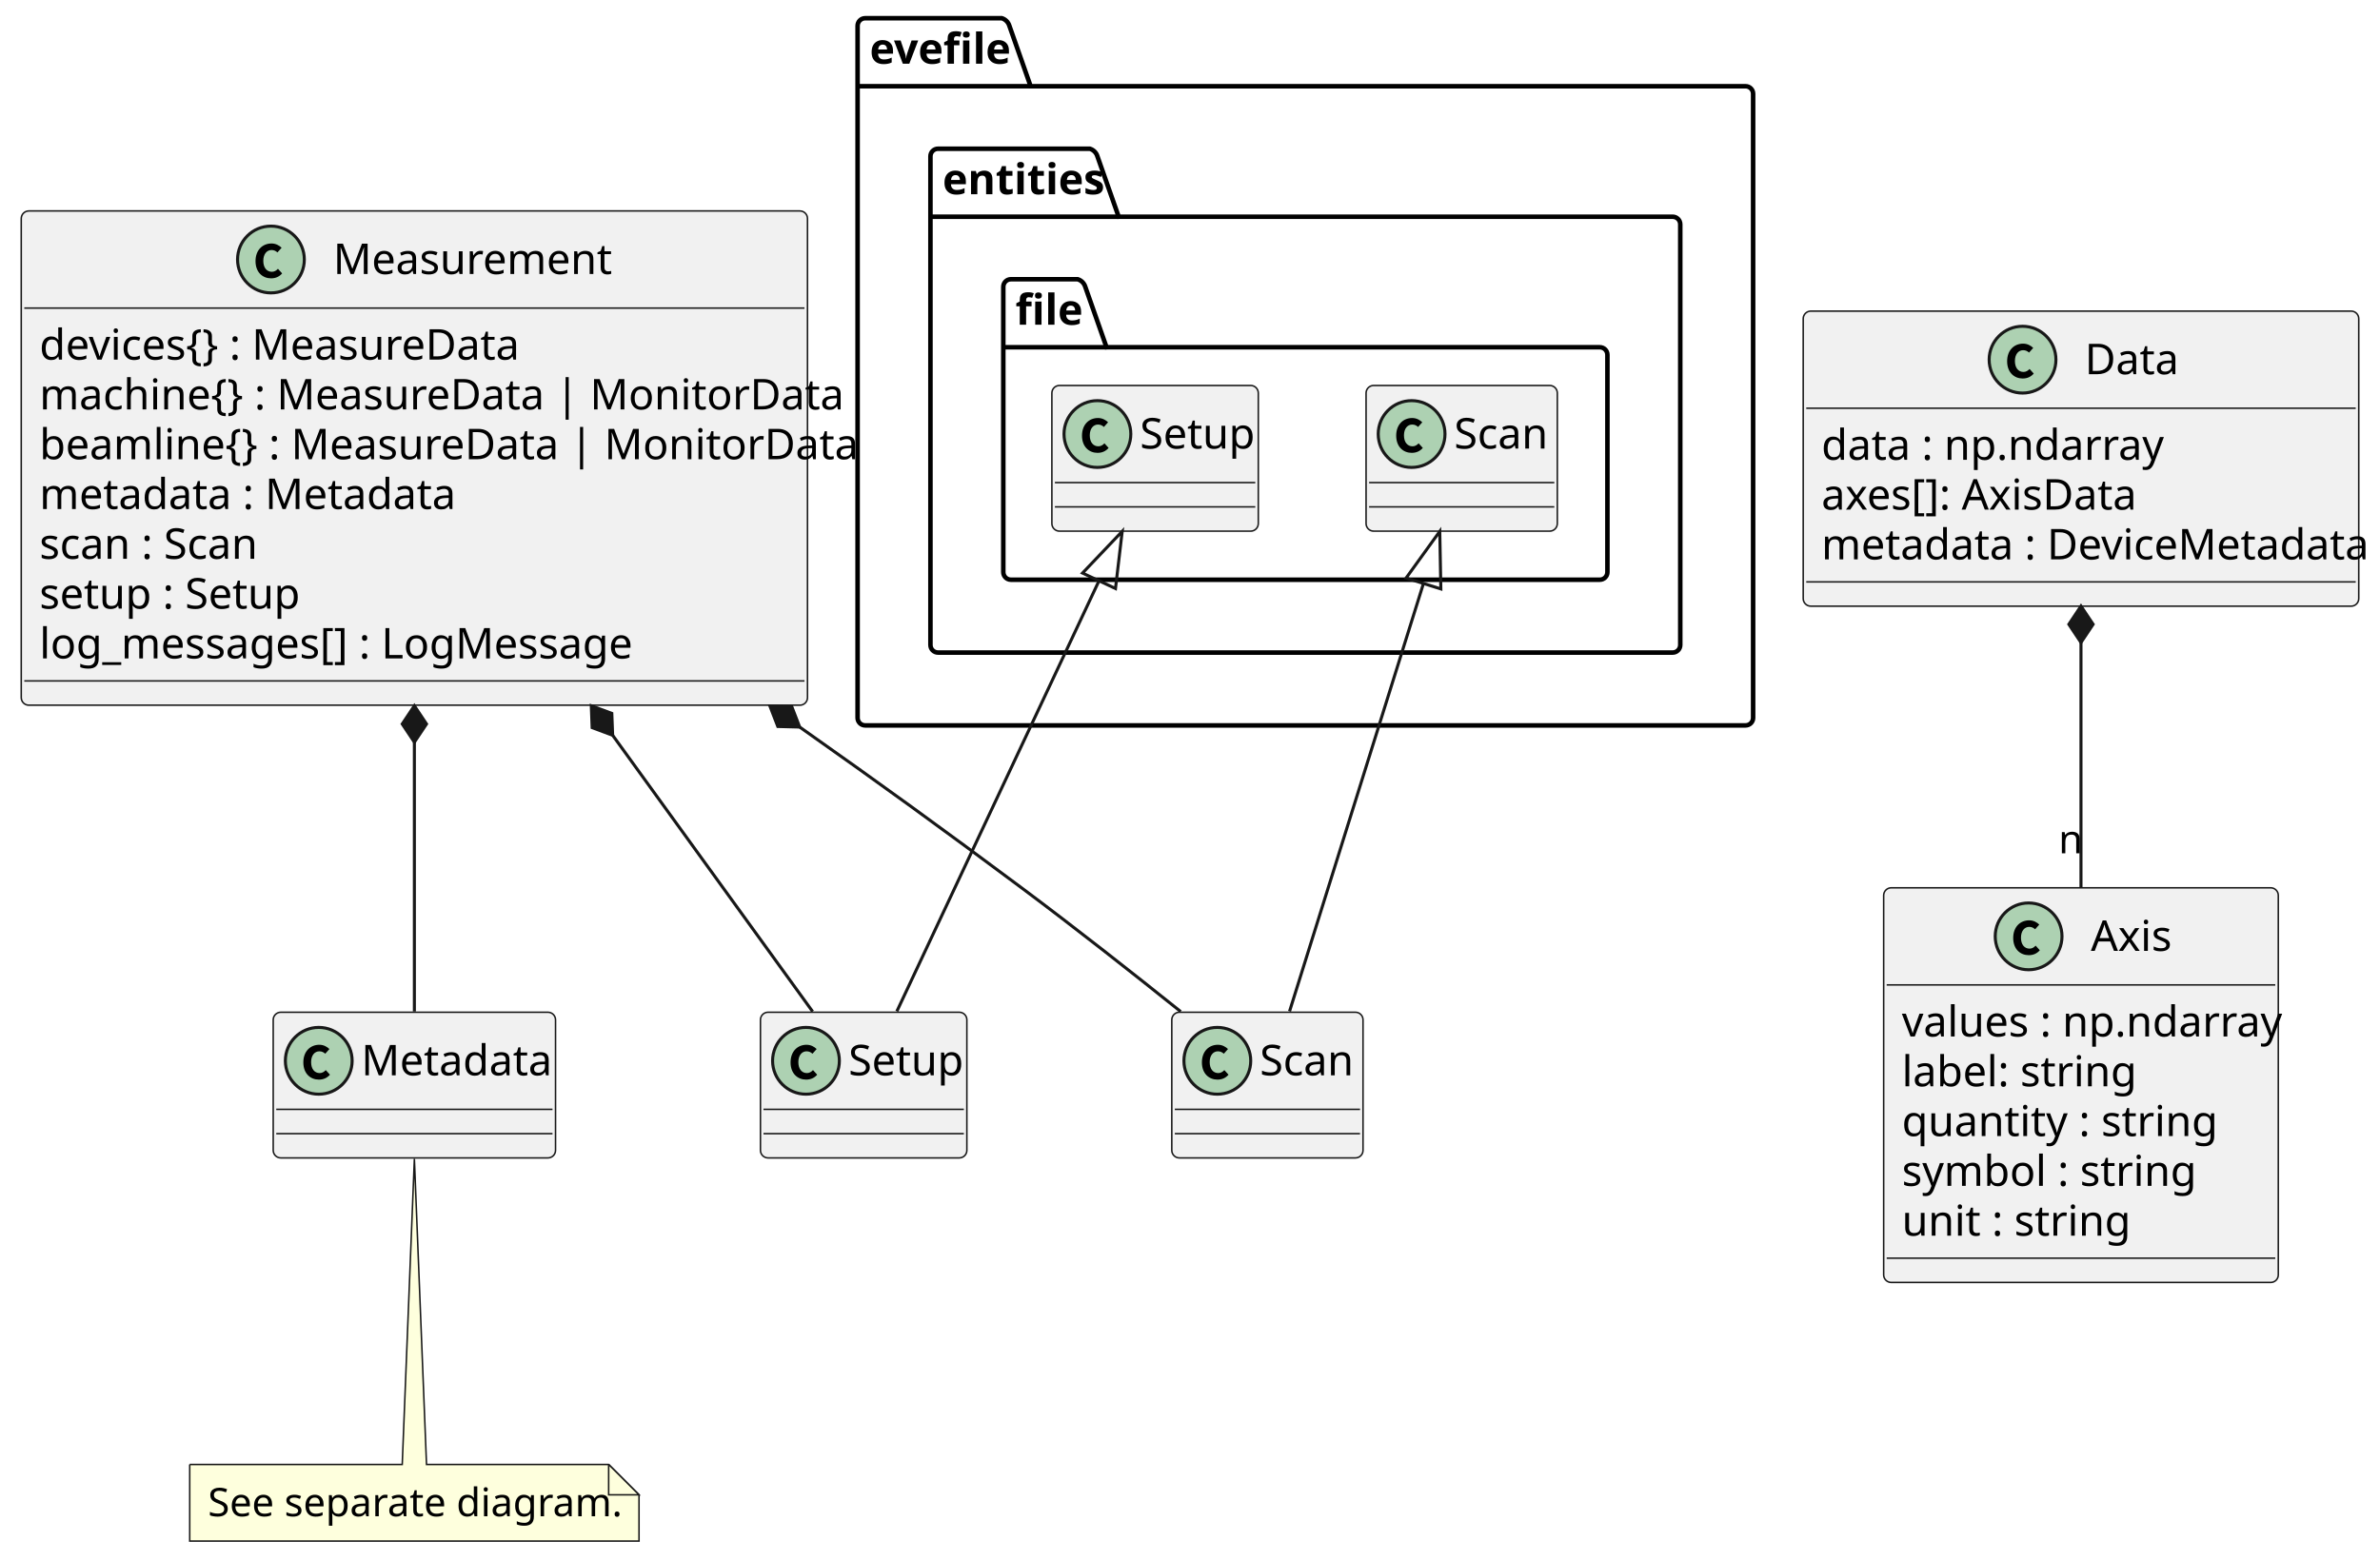
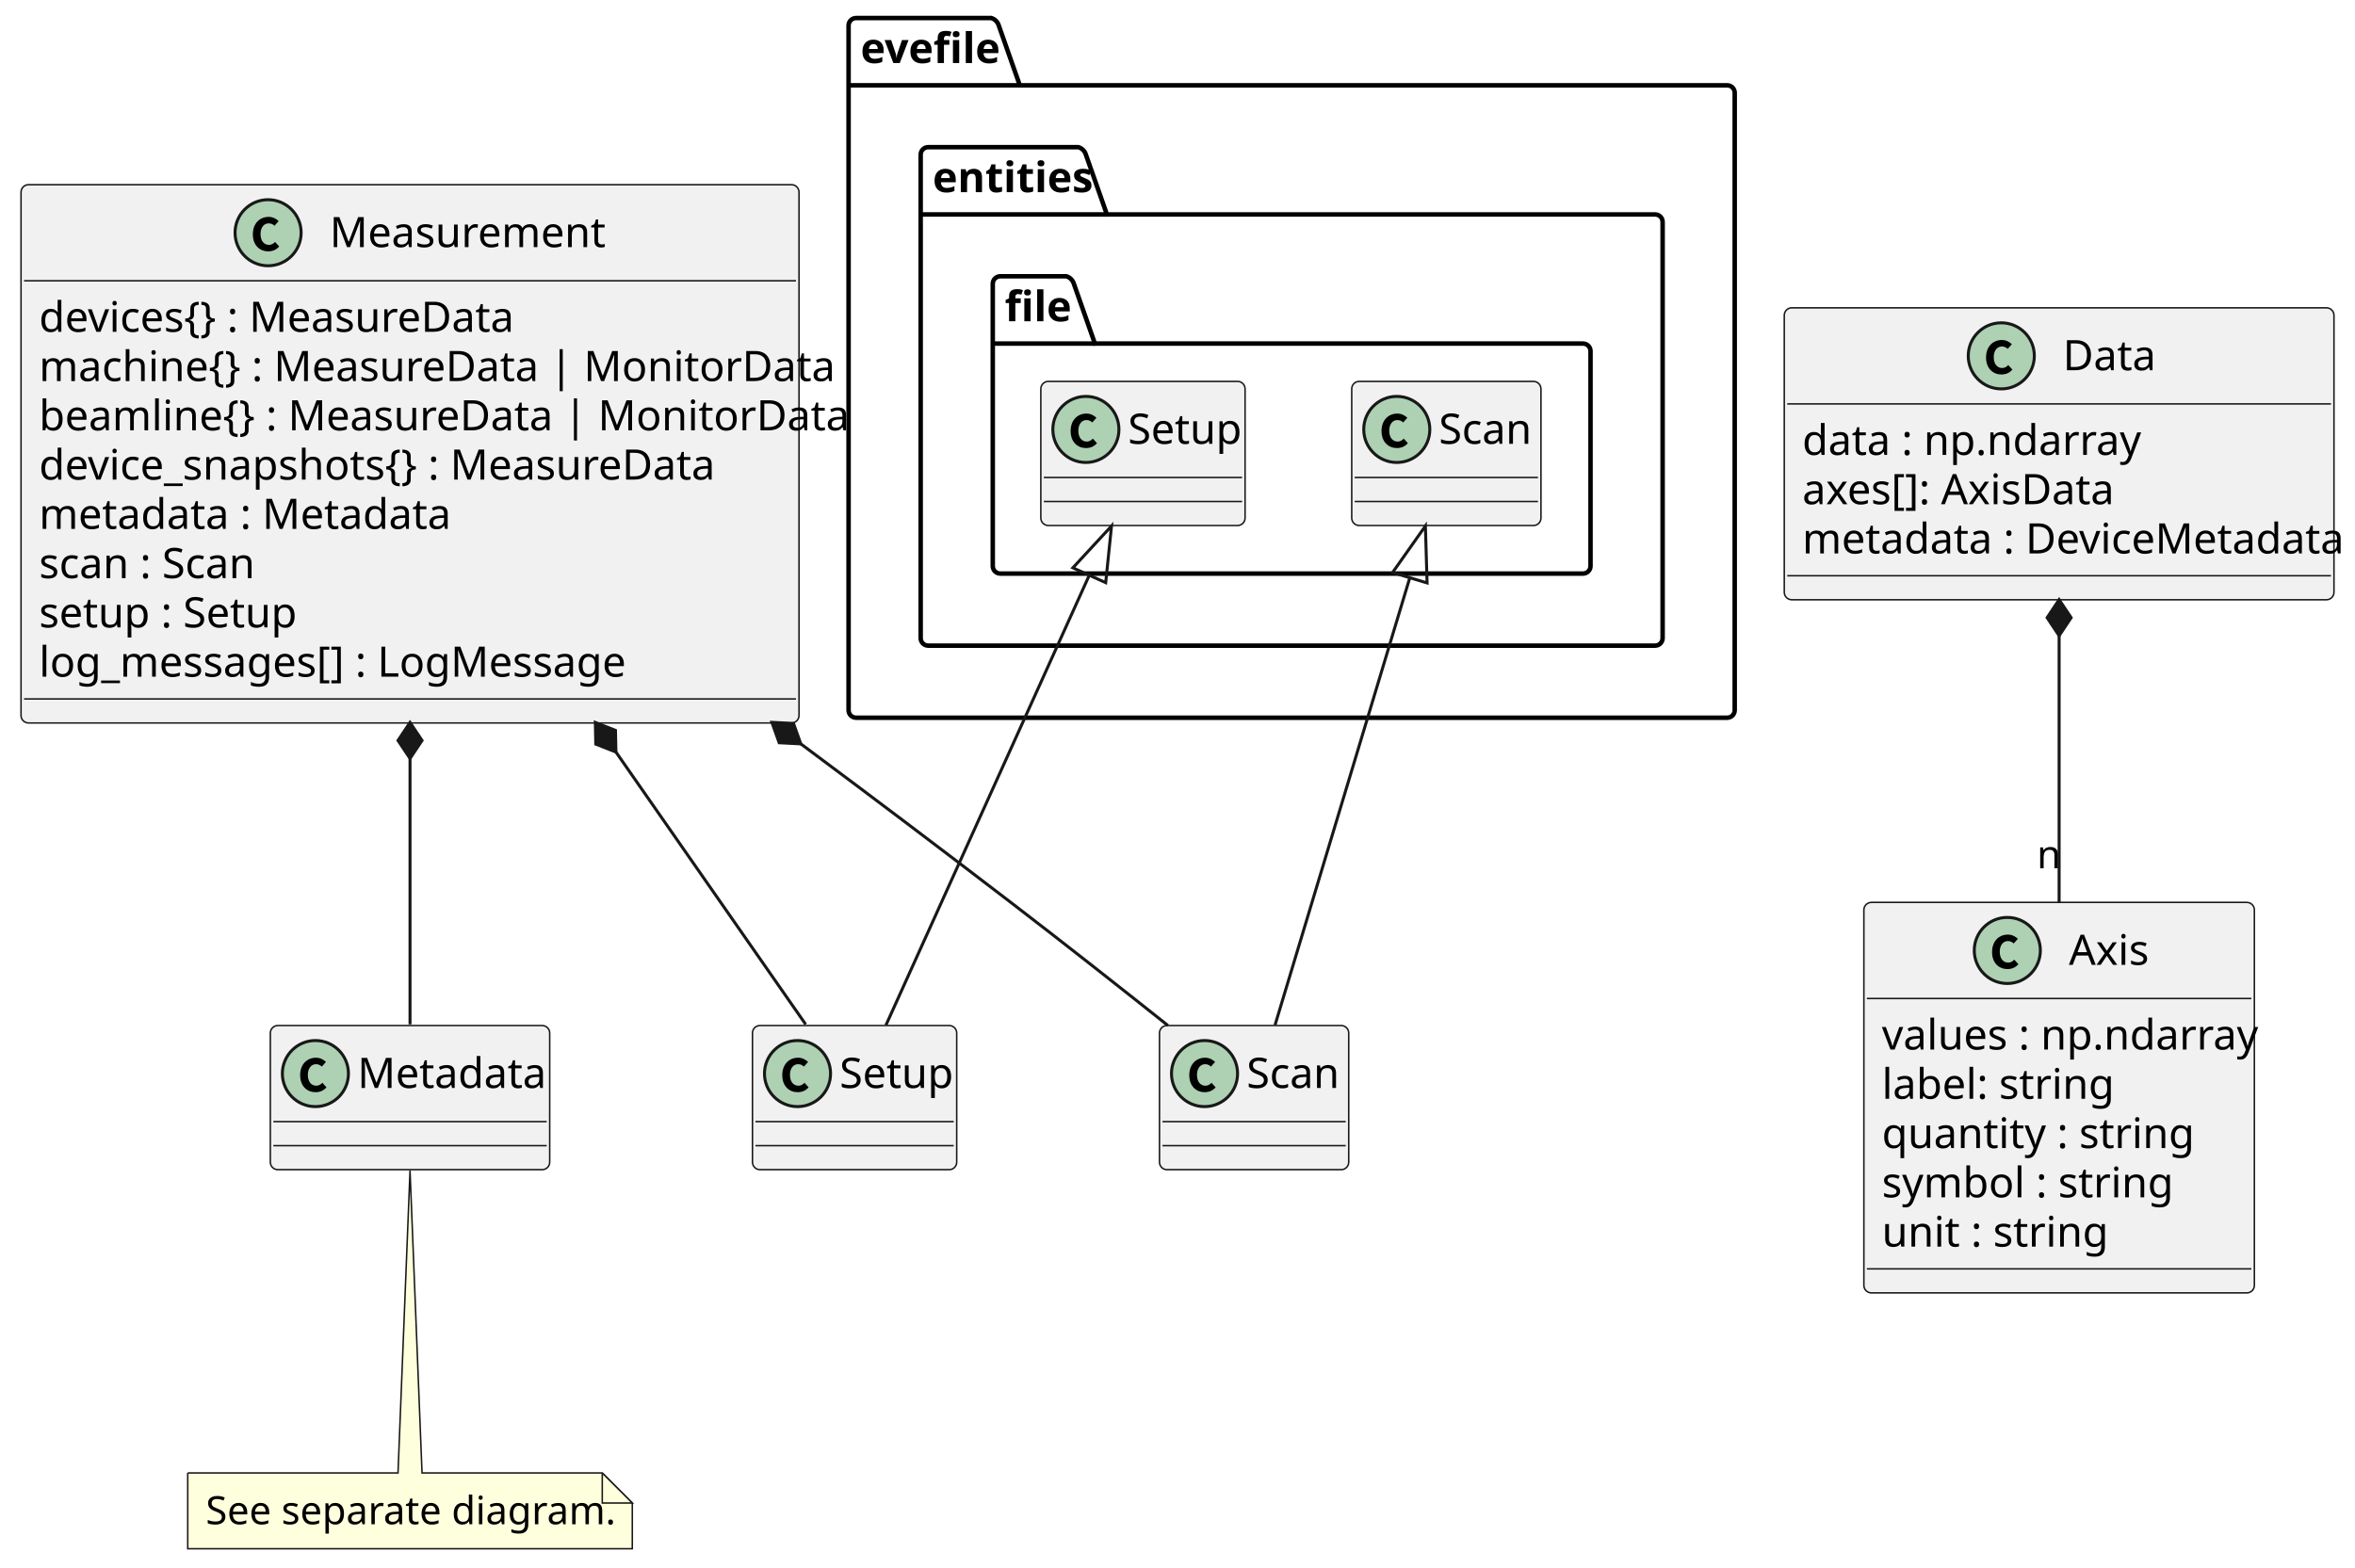
- <svg xmlns="http://www.w3.org/2000/svg" contentStyleType="text/css" height="514px" preserveAspectRatio="none" style="width:784px;height:514px;background:#FFFFFF;" version="1.1" viewBox="0 0 784 514" width="784px" zoomAndPan="magnify">
+ <svg xmlns="http://www.w3.org/2000/svg" contentStyleType="text/css" height="522px" preserveAspectRatio="none" style="width:784px;height:522px;background:#FFFFFF;" version="1.1" viewBox="0 0 784 522" width="784px" zoomAndPan="magnify">
  <defs />
  <g>
    <g id="cluster_evefile">
      <path d="M285,6 L330,6 A3.75,3.75 0 0 1 332.5,8.5 L339.5,28.406 L575,28.406 A2.5,2.5 0 0 1 577.5,30.906 L577.5,236.5 A2.5,2.5 0 0 1 575,239 L285,239 A2.5,2.5 0 0 1 282.5,236.5 L282.5,8.5 A2.5,2.5 0 0 1 285,6 " fill="none" style="stroke:#000000;stroke-width:1.5;" />
      <line style="stroke:#000000;stroke-width:1.5;" x1="282.5" x2="339.5" y1="28.406" y2="28.406" />
      <text fill="#000000" font-family="sans-serif" font-size="14" font-weight="bold" lengthAdjust="spacing" textLength="44" x="286.5" y="20.988">evefile</text>
    </g>
    <g id="cluster_entities">
      <path d="M309,49 L359,49 A3.75,3.75 0 0 1 361.5,51.5 L368.5,71.406 L551,71.406 A2.5,2.5 0 0 1 553.5,73.906 L553.5,212.5 A2.5,2.5 0 0 1 551,215 L309,215 A2.5,2.5 0 0 1 306.5,212.5 L306.5,51.5 A2.5,2.5 0 0 1 309,49 " fill="none" style="stroke:#000000;stroke-width:1.5;" />
      <line style="stroke:#000000;stroke-width:1.5;" x1="306.5" x2="368.5" y1="71.406" y2="71.406" />
      <text fill="#000000" font-family="sans-serif" font-size="14" font-weight="bold" lengthAdjust="spacing" textLength="49" x="310.5" y="63.988">entities</text>
    </g>
    <g id="cluster_file">
      <path d="M333,92 L355,92 A3.75,3.75 0 0 1 357.5,94.5 L364.5,114.406 L527,114.406 A2.5,2.5 0 0 1 529.5,116.906 L529.5,188.5 A2.5,2.5 0 0 1 527,191 L333,191 A2.5,2.5 0 0 1 330.5,188.5 L330.5,94.5 A2.5,2.5 0 0 1 333,92 " fill="none" style="stroke:#000000;stroke-width:1.5;" />
      <line style="stroke:#000000;stroke-width:1.5;" x1="330.5" x2="364.5" y1="114.406" y2="114.406" />
      <text fill="#000000" font-family="sans-serif" font-size="14" font-weight="bold" lengthAdjust="spacing" textLength="21" x="334.5" y="106.988">file</text>
    </g>
    <g id="elem_Scan">
-       <rect codeLine="25" fill="#F1F1F1" height="48" id="Scan" rx="2.5" ry="2.5" style="stroke:#181818;stroke-width:0.5;" width="63" x="450" y="127" />
+       <rect codeLine="26" fill="#F1F1F1" height="48" id="Scan" rx="2.5" ry="2.5" style="stroke:#181818;stroke-width:0.5;" width="63" x="450" y="127" />
      <ellipse cx="465" cy="143" fill="#ADD1B2" rx="11" ry="11" style="stroke:#181818;stroke-width:1.0;" />
      <path d="M465.047,149.203 C466.547,149.203 467.781,148.641 468.688,147.578 L467.312,146.062 C466.766,146.656 466.109,147.047 465.312,147.047 C463.641,147.047 462.484,145.719 462.484,143.438 C462.484,141.219 463.641,139.875 465.203,139.875 C466.016,139.875 466.609,140.188 467.141,140.672 L468.516,139.125 C467.766,138.391 466.609,137.719 465.203,137.719 C462.25,137.719 459.922,139.859 459.922,143.531 C459.922,147.25 462.297,149.203 465.047,149.203 Z " fill="#000000" />
      <text fill="#000000" font-family="sans-serif" font-size="14" lengthAdjust="spacing" textLength="31" x="479" y="147.785">Scan</text>
      <line style="stroke:#181818;stroke-width:0.5;" x1="451" x2="512" y1="159" y2="159" />
      <line style="stroke:#181818;stroke-width:0.5;" x1="451" x2="512" y1="167" y2="167" />
    </g>
    <g id="elem_Setup">
-       <rect codeLine="28" fill="#F1F1F1" height="48" id="Setup" rx="2.5" ry="2.5" style="stroke:#181818;stroke-width:0.5;" width="68" x="346.5" y="127" />
+       <rect codeLine="29" fill="#F1F1F1" height="48" id="Setup" rx="2.5" ry="2.5" style="stroke:#181818;stroke-width:0.5;" width="68" x="346.5" y="127" />
      <ellipse cx="361.5" cy="143" fill="#ADD1B2" rx="11" ry="11" style="stroke:#181818;stroke-width:1.0;" />
      <path d="M361.547,149.203 C363.047,149.203 364.281,148.641 365.188,147.578 L363.812,146.062 C363.266,146.656 362.609,147.047 361.812,147.047 C360.141,147.047 358.984,145.719 358.984,143.438 C358.984,141.219 360.141,139.875 361.703,139.875 C362.516,139.875 363.109,140.188 363.641,140.672 L365.016,139.125 C364.266,138.391 363.109,137.719 361.703,137.719 C358.75,137.719 356.422,139.859 356.422,143.531 C356.422,147.25 358.797,149.203 361.547,149.203 Z " fill="#000000" />
      <text fill="#000000" font-family="sans-serif" font-size="14" lengthAdjust="spacing" textLength="36" x="375.5" y="147.785">Setup</text>
      <line style="stroke:#181818;stroke-width:0.5;" x1="347.5" x2="413.5" y1="159" y2="159" />
      <line style="stroke:#181818;stroke-width:0.5;" x1="347.5" x2="413.5" y1="167" y2="167" />
    </g>
    <g id="elem_Measurement">
-       <rect codeLine="3" fill="#F1F1F1" height="162.844" id="Measurement" rx="2.5" ry="2.5" style="stroke:#181818;stroke-width:0.5;" width="259" x="7" y="69.5" />
-       <ellipse cx="89.25" cy="85.5" fill="#ADD1B2" rx="11" ry="11" style="stroke:#181818;stroke-width:1.0;" />
-       <path d="M89.297,91.703 C90.797,91.703 92.031,91.141 92.938,90.078 L91.562,88.562 C91.016,89.156 90.359,89.547 89.562,89.547 C87.891,89.547 86.734,88.219 86.734,85.938 C86.734,83.719 87.891,82.375 89.453,82.375 C90.266,82.375 90.859,82.688 91.391,83.172 L92.766,81.625 C92.016,80.891 90.859,80.219 89.453,80.219 C86.5,80.219 84.172,82.359 84.172,86.031 C84.172,89.75 86.547,91.703 89.297,91.703 Z " fill="#000000" />
-       <text fill="#000000" font-family="sans-serif" font-size="14" lengthAdjust="spacing" textLength="86" x="109.75" y="90.285">Measurement</text>
-       <line style="stroke:#181818;stroke-width:0.5;" x1="8" x2="265" y1="101.5" y2="101.5" />
-       <text fill="#000000" font-family="sans-serif" font-size="14" lengthAdjust="spacing" textLength="149" x="13" y="118.488">devices{} : MeasureData</text>
-       <text fill="#000000" font-family="sans-serif" font-size="14" lengthAdjust="spacing" textLength="244" x="13" y="134.894">machine{} : MeasureData | MonitorData</text>
-       <text fill="#000000" font-family="sans-serif" font-size="14" lengthAdjust="spacing" textLength="247" x="13" y="151.301">beamline{} : MeasureData | MonitorData</text>
-       <text fill="#000000" font-family="sans-serif" font-size="14" lengthAdjust="spacing" textLength="131" x="13" y="167.707">metadata : Metadata</text>
-       <text fill="#000000" font-family="sans-serif" font-size="14" lengthAdjust="spacing" textLength="70" x="13" y="184.113">scan : Scan</text>
-       <text fill="#000000" font-family="sans-serif" font-size="14" lengthAdjust="spacing" textLength="80" x="13" y="200.519">setup : Setup</text>
-       <text fill="#000000" font-family="sans-serif" font-size="14" lengthAdjust="spacing" textLength="185" x="13" y="216.926">log_messages[] : LogMessage</text>
-       <line style="stroke:#181818;stroke-width:0.5;" x1="8" x2="265" y1="224.344" y2="224.344" />
+       <rect codeLine="3" fill="#F1F1F1" height="179.25" id="Measurement" rx="2.5" ry="2.5" style="stroke:#181818;stroke-width:0.5;" width="259" x="7" y="61.5" />
+       <ellipse cx="89.25" cy="77.5" fill="#ADD1B2" rx="11" ry="11" style="stroke:#181818;stroke-width:1.0;" />
+       <path d="M89.297,83.703 C90.797,83.703 92.031,83.141 92.938,82.078 L91.562,80.562 C91.016,81.156 90.359,81.547 89.562,81.547 C87.891,81.547 86.734,80.219 86.734,77.938 C86.734,75.719 87.891,74.375 89.453,74.375 C90.266,74.375 90.859,74.688 91.391,75.172 L92.766,73.625 C92.016,72.891 90.859,72.219 89.453,72.219 C86.5,72.219 84.172,74.359 84.172,78.031 C84.172,81.75 86.547,83.703 89.297,83.703 Z " fill="#000000" />
+       <text fill="#000000" font-family="sans-serif" font-size="14" lengthAdjust="spacing" textLength="86" x="109.75" y="82.285">Measurement</text>
+       <line style="stroke:#181818;stroke-width:0.5;" x1="8" x2="265" y1="93.5" y2="93.5" />
+       <text fill="#000000" font-family="sans-serif" font-size="14" lengthAdjust="spacing" textLength="149" x="13" y="110.488">devices{} : MeasureData</text>
+       <text fill="#000000" font-family="sans-serif" font-size="14" lengthAdjust="spacing" textLength="244" x="13" y="126.894">machine{} : MeasureData | MonitorData</text>
+       <text fill="#000000" font-family="sans-serif" font-size="14" lengthAdjust="spacing" textLength="247" x="13" y="143.301">beamline{} : MeasureData | MonitorData</text>
+       <text fill="#000000" font-family="sans-serif" font-size="14" lengthAdjust="spacing" textLength="214" x="13" y="159.707">device_snapshots{} : MeasureData</text>
+       <text fill="#000000" font-family="sans-serif" font-size="14" lengthAdjust="spacing" textLength="131" x="13" y="176.113">metadata : Metadata</text>
+       <text fill="#000000" font-family="sans-serif" font-size="14" lengthAdjust="spacing" textLength="70" x="13" y="192.519">scan : Scan</text>
+       <text fill="#000000" font-family="sans-serif" font-size="14" lengthAdjust="spacing" textLength="80" x="13" y="208.926">setup : Setup</text>
+       <text fill="#000000" font-family="sans-serif" font-size="14" lengthAdjust="spacing" textLength="185" x="13" y="225.332">log_messages[] : LogMessage</text>
+       <line style="stroke:#181818;stroke-width:0.5;" x1="8" x2="265" y1="232.75" y2="232.75" />
    </g>
    <g id="elem_Metadata">
-       <rect codeLine="17" fill="#F1F1F1" height="48" id="Metadata" rx="2.5" ry="2.5" style="stroke:#181818;stroke-width:0.5;" width="93" x="90" y="333.5" />
-       <ellipse cx="105" cy="349.5" fill="#ADD1B2" rx="11" ry="11" style="stroke:#181818;stroke-width:1.0;" />
-       <path d="M105.047,355.703 C106.547,355.703 107.781,355.141 108.688,354.078 L107.312,352.562 C106.766,353.156 106.109,353.547 105.312,353.547 C103.641,353.547 102.484,352.219 102.484,349.938 C102.484,347.719 103.641,346.375 105.203,346.375 C106.016,346.375 106.609,346.688 107.141,347.172 L108.516,345.625 C107.766,344.891 106.609,344.219 105.203,344.219 C102.25,344.219 99.922,346.359 99.922,350.031 C99.922,353.75 102.297,355.703 105.047,355.703 Z " fill="#000000" />
-       <text fill="#000000" font-family="sans-serif" font-size="14" lengthAdjust="spacing" textLength="61" x="119" y="354.285">Metadata</text>
-       <line style="stroke:#181818;stroke-width:0.5;" x1="91" x2="182" y1="365.5" y2="365.5" />
+       <rect codeLine="18" fill="#F1F1F1" height="48" id="Metadata" rx="2.5" ry="2.5" style="stroke:#181818;stroke-width:0.5;" width="93" x="90" y="341.5" />
+       <ellipse cx="105" cy="357.5" fill="#ADD1B2" rx="11" ry="11" style="stroke:#181818;stroke-width:1.0;" />
+       <path d="M105.047,363.703 C106.547,363.703 107.781,363.141 108.688,362.078 L107.312,360.562 C106.766,361.156 106.109,361.547 105.312,361.547 C103.641,361.547 102.484,360.219 102.484,357.938 C102.484,355.719 103.641,354.375 105.203,354.375 C106.016,354.375 106.609,354.688 107.141,355.172 L108.516,353.625 C107.766,352.891 106.609,352.219 105.203,352.219 C102.25,352.219 99.922,354.359 99.922,358.031 C99.922,361.75 102.297,363.703 105.047,363.703 Z " fill="#000000" />
+       <text fill="#000000" font-family="sans-serif" font-size="14" lengthAdjust="spacing" textLength="61" x="119" y="362.285">Metadata</text>
      <line style="stroke:#181818;stroke-width:0.5;" x1="91" x2="182" y1="373.5" y2="373.5" />
+       <line style="stroke:#181818;stroke-width:0.5;" x1="91" x2="182" y1="381.5" y2="381.5" />
    </g>
    <g id="elem_Scan">
-       <rect codeLine="31" fill="#F1F1F1" height="48" id="Scan" rx="2.5" ry="2.5" style="stroke:#181818;stroke-width:0.5;" width="63" x="386" y="333.5" />
-       <ellipse cx="401" cy="349.5" fill="#ADD1B2" rx="11" ry="11" style="stroke:#181818;stroke-width:1.0;" />
-       <path d="M401.047,355.703 C402.547,355.703 403.781,355.141 404.688,354.078 L403.312,352.562 C402.766,353.156 402.109,353.547 401.312,353.547 C399.641,353.547 398.484,352.219 398.484,349.938 C398.484,347.719 399.641,346.375 401.203,346.375 C402.016,346.375 402.609,346.688 403.141,347.172 L404.516,345.625 C403.766,344.891 402.609,344.219 401.203,344.219 C398.25,344.219 395.922,346.359 395.922,350.031 C395.922,353.75 398.297,355.703 401.047,355.703 Z " fill="#000000" />
-       <text fill="#000000" font-family="sans-serif" font-size="14" lengthAdjust="spacing" textLength="31" x="415" y="354.285">Scan</text>
-       <line style="stroke:#181818;stroke-width:0.5;" x1="387" x2="448" y1="365.5" y2="365.5" />
+       <rect codeLine="32" fill="#F1F1F1" height="48" id="Scan" rx="2.5" ry="2.5" style="stroke:#181818;stroke-width:0.5;" width="63" x="386" y="341.5" />
+       <ellipse cx="401" cy="357.5" fill="#ADD1B2" rx="11" ry="11" style="stroke:#181818;stroke-width:1.0;" />
+       <path d="M401.047,363.703 C402.547,363.703 403.781,363.141 404.688,362.078 L403.312,360.562 C402.766,361.156 402.109,361.547 401.312,361.547 C399.641,361.547 398.484,360.219 398.484,357.938 C398.484,355.719 399.641,354.375 401.203,354.375 C402.016,354.375 402.609,354.688 403.141,355.172 L404.516,353.625 C403.766,352.891 402.609,352.219 401.203,352.219 C398.25,352.219 395.922,354.359 395.922,358.031 C395.922,361.75 398.297,363.703 401.047,363.703 Z " fill="#000000" />
+       <text fill="#000000" font-family="sans-serif" font-size="14" lengthAdjust="spacing" textLength="31" x="415" y="362.285">Scan</text>
      <line style="stroke:#181818;stroke-width:0.5;" x1="387" x2="448" y1="373.5" y2="373.5" />
+       <line style="stroke:#181818;stroke-width:0.5;" x1="387" x2="448" y1="381.5" y2="381.5" />
    </g>
    <g id="elem_Setup">
-       <rect codeLine="33" fill="#F1F1F1" height="48" id="Setup" rx="2.5" ry="2.5" style="stroke:#181818;stroke-width:0.5;" width="68" x="250.5" y="333.5" />
-       <ellipse cx="265.5" cy="349.5" fill="#ADD1B2" rx="11" ry="11" style="stroke:#181818;stroke-width:1.0;" />
-       <path d="M265.547,355.703 C267.047,355.703 268.281,355.141 269.188,354.078 L267.812,352.562 C267.266,353.156 266.609,353.547 265.812,353.547 C264.141,353.547 262.984,352.219 262.984,349.938 C262.984,347.719 264.141,346.375 265.703,346.375 C266.516,346.375 267.109,346.688 267.641,347.172 L269.016,345.625 C268.266,344.891 267.109,344.219 265.703,344.219 C262.75,344.219 260.422,346.359 260.422,350.031 C260.422,353.75 262.797,355.703 265.547,355.703 Z " fill="#000000" />
-       <text fill="#000000" font-family="sans-serif" font-size="14" lengthAdjust="spacing" textLength="36" x="279.5" y="354.285">Setup</text>
-       <line style="stroke:#181818;stroke-width:0.5;" x1="251.5" x2="317.5" y1="365.5" y2="365.5" />
+       <rect codeLine="34" fill="#F1F1F1" height="48" id="Setup" rx="2.5" ry="2.5" style="stroke:#181818;stroke-width:0.5;" width="68" x="250.5" y="341.5" />
+       <ellipse cx="265.5" cy="357.5" fill="#ADD1B2" rx="11" ry="11" style="stroke:#181818;stroke-width:1.0;" />
+       <path d="M265.547,363.703 C267.047,363.703 268.281,363.141 269.188,362.078 L267.812,360.562 C267.266,361.156 266.609,361.547 265.812,361.547 C264.141,361.547 262.984,360.219 262.984,357.938 C262.984,355.719 264.141,354.375 265.703,354.375 C266.516,354.375 267.109,354.688 267.641,355.172 L269.016,353.625 C268.266,352.891 267.109,352.219 265.703,352.219 C262.75,352.219 260.422,354.359 260.422,358.031 C260.422,361.75 262.797,363.703 265.547,363.703 Z " fill="#000000" />
+       <text fill="#000000" font-family="sans-serif" font-size="14" lengthAdjust="spacing" textLength="36" x="279.5" y="362.285">Setup</text>
      <line style="stroke:#181818;stroke-width:0.5;" x1="251.5" x2="317.5" y1="373.5" y2="373.5" />
+       <line style="stroke:#181818;stroke-width:0.5;" x1="251.5" x2="317.5" y1="381.5" y2="381.5" />
    </g>
    <g id="elem_GMN9">
-       <path d="M62.5,482.5 L62.5,507.734 A0,0 0 0 0 62.5,507.734 L210.5,507.734 A0,0 0 0 0 210.5,507.734 L210.5,492.5 L200.5,482.5 L140.5,482.5 L136.5,381.79 L132.5,482.5 L62.5,482.5 A0,0 0 0 0 62.5,482.5 " fill="#FEFFDD" style="stroke:#181818;stroke-width:0.5;" />
-       <path d="M200.5,482.5 L200.5,492.5 L210.5,492.5 L200.5,482.5 " fill="#FEFFDD" style="stroke:#181818;stroke-width:0.5;" />
-       <text fill="#000000" font-family="sans-serif" font-size="13" lengthAdjust="spacing" textLength="127" x="68.5" y="499.56">See separate diagram.</text>
+       <path d="M62.5,490.5 L62.5,515.734 A0,0 0 0 0 62.5,515.734 L210.5,515.734 A0,0 0 0 0 210.5,515.734 L210.5,500.5 L200.5,490.5 L140.5,490.5 L136.5,389.79 L132.5,490.5 L62.5,490.5 A0,0 0 0 0 62.5,490.5 " fill="#FEFFDD" style="stroke:#181818;stroke-width:0.5;" />
+       <path d="M200.5,490.5 L200.5,500.5 L210.5,500.5 L200.5,490.5 " fill="#FEFFDD" style="stroke:#181818;stroke-width:0.5;" />
+       <text fill="#000000" font-family="sans-serif" font-size="13" lengthAdjust="spacing" textLength="127" x="68.5" y="507.56">See separate diagram.</text>
    </g>
    <g id="elem_Data">
-       <rect codeLine="35" fill="#F1F1F1" height="97.219" id="Data" rx="2.5" ry="2.5" style="stroke:#181818;stroke-width:0.5;" width="183" x="594" y="102.5" />
+       <rect codeLine="36" fill="#F1F1F1" height="97.219" id="Data" rx="2.5" ry="2.5" style="stroke:#181818;stroke-width:0.5;" width="183" x="594" y="102.5" />
      <ellipse cx="666.25" cy="118.5" fill="#ADD1B2" rx="11" ry="11" style="stroke:#181818;stroke-width:1.0;" />
      <path d="M666.297,124.703 C667.797,124.703 669.031,124.141 669.938,123.078 L668.562,121.562 C668.016,122.156 667.359,122.547 666.562,122.547 C664.891,122.547 663.734,121.219 663.734,118.938 C663.734,116.719 664.891,115.375 666.453,115.375 C667.266,115.375 667.859,115.688 668.391,116.172 L669.766,114.625 C669.016,113.891 667.859,113.219 666.453,113.219 C663.5,113.219 661.172,115.359 661.172,119.031 C661.172,122.75 663.547,124.703 666.297,124.703 Z " fill="#000000" />
      <text fill="#000000" font-family="sans-serif" font-size="14" lengthAdjust="spacing" textLength="30" x="686.75" y="123.285">Data</text>
      <line style="stroke:#181818;stroke-width:0.5;" x1="595" x2="776" y1="134.5" y2="134.5" />
      <text fill="#000000" font-family="sans-serif" font-size="14" lengthAdjust="spacing" textLength="107" x="600" y="151.488">data : np.ndarray</text>
      <text fill="#000000" font-family="sans-serif" font-size="14" lengthAdjust="spacing" textLength="99" x="600" y="167.894">axes[]: AxisData</text>
      <text fill="#000000" font-family="sans-serif" font-size="14" lengthAdjust="spacing" textLength="171" x="600" y="184.301">metadata : DeviceMetadata</text>
      <line style="stroke:#181818;stroke-width:0.5;" x1="595" x2="776" y1="191.719" y2="191.719" />
    </g>
    <g id="elem_Axis">
-       <rect codeLine="41" fill="#F1F1F1" height="130.031" id="Axis" rx="2.5" ry="2.5" style="stroke:#181818;stroke-width:0.5;" width="130" x="620.5" y="292.5" />
-       <ellipse cx="668.25" cy="308.5" fill="#ADD1B2" rx="11" ry="11" style="stroke:#181818;stroke-width:1.0;" />
-       <path d="M668.297,314.703 C669.797,314.703 671.031,314.141 671.938,313.078 L670.562,311.562 C670.016,312.156 669.359,312.547 668.562,312.547 C666.891,312.547 665.734,311.219 665.734,308.938 C665.734,306.719 666.891,305.375 668.453,305.375 C669.266,305.375 669.859,305.688 670.391,306.172 L671.766,304.625 C671.016,303.891 669.859,303.219 668.453,303.219 C665.5,303.219 663.172,305.359 663.172,309.031 C663.172,312.75 665.547,314.703 668.297,314.703 Z " fill="#000000" />
-       <text fill="#000000" font-family="sans-serif" font-size="14" lengthAdjust="spacing" textLength="26" x="688.75" y="313.285">Axis</text>
-       <line style="stroke:#181818;stroke-width:0.5;" x1="621.5" x2="749.5" y1="324.5" y2="324.5" />
-       <text fill="#000000" font-family="sans-serif" font-size="14" lengthAdjust="spacing" textLength="118" x="626.5" y="341.488">values : np.ndarray</text>
-       <text fill="#000000" font-family="sans-serif" font-size="14" lengthAdjust="spacing" textLength="71" x="626.5" y="357.894">label: string</text>
-       <text fill="#000000" font-family="sans-serif" font-size="14" lengthAdjust="spacing" textLength="97" x="626.5" y="374.301">quantity : string</text>
-       <text fill="#000000" font-family="sans-serif" font-size="14" lengthAdjust="spacing" textLength="90" x="626.5" y="390.707">symbol : string</text>
-       <text fill="#000000" font-family="sans-serif" font-size="14" lengthAdjust="spacing" textLength="69" x="626.5" y="407.113">unit : string</text>
-       <line style="stroke:#181818;stroke-width:0.5;" x1="621.5" x2="749.5" y1="414.531" y2="414.531" />
+       <rect codeLine="42" fill="#F1F1F1" height="130.031" id="Axis" rx="2.5" ry="2.5" style="stroke:#181818;stroke-width:0.5;" width="130" x="620.5" y="300.5" />
+       <ellipse cx="668.25" cy="316.5" fill="#ADD1B2" rx="11" ry="11" style="stroke:#181818;stroke-width:1.0;" />
+       <path d="M668.297,322.703 C669.797,322.703 671.031,322.141 671.938,321.078 L670.562,319.562 C670.016,320.156 669.359,320.547 668.562,320.547 C666.891,320.547 665.734,319.219 665.734,316.938 C665.734,314.719 666.891,313.375 668.453,313.375 C669.266,313.375 669.859,313.688 670.391,314.172 L671.766,312.625 C671.016,311.891 669.859,311.219 668.453,311.219 C665.5,311.219 663.172,313.359 663.172,317.031 C663.172,320.75 665.547,322.703 668.297,322.703 Z " fill="#000000" />
+       <text fill="#000000" font-family="sans-serif" font-size="14" lengthAdjust="spacing" textLength="26" x="688.75" y="321.285">Axis</text>
+       <line style="stroke:#181818;stroke-width:0.5;" x1="621.5" x2="749.5" y1="332.5" y2="332.5" />
+       <text fill="#000000" font-family="sans-serif" font-size="14" lengthAdjust="spacing" textLength="118" x="626.5" y="349.488">values : np.ndarray</text>
+       <text fill="#000000" font-family="sans-serif" font-size="14" lengthAdjust="spacing" textLength="71" x="626.5" y="365.894">label: string</text>
+       <text fill="#000000" font-family="sans-serif" font-size="14" lengthAdjust="spacing" textLength="97" x="626.5" y="382.301">quantity : string</text>
+       <text fill="#000000" font-family="sans-serif" font-size="14" lengthAdjust="spacing" textLength="90" x="626.5" y="398.707">symbol : string</text>
+       <text fill="#000000" font-family="sans-serif" font-size="14" lengthAdjust="spacing" textLength="69" x="626.5" y="415.113">unit : string</text>
+       <line style="stroke:#181818;stroke-width:0.5;" x1="621.5" x2="749.5" y1="422.531" y2="422.531" />
    </g>
    <g id="link_Measurement_Metadata">
-       <path codeLine="13" d="M136.5,244.53 C136.5,280.74 136.5,308.77 136.5,333.28 " fill="none" id="Measurement-backto-Metadata" style="stroke:#181818;stroke-width:1.0;" />
-       <polygon fill="#181818" points="136.5,232.53,132.5,238.53,136.5,244.53,140.5,238.53,136.5,232.53" style="stroke:#181818;stroke-width:1.0;" />
+       <path codeLine="14" d="M136.5,252.58 C136.5,289.25 136.5,316.81 136.5,341.12 " fill="none" id="Measurement-backto-Metadata" style="stroke:#181818;stroke-width:1.0;" />
+       <polygon fill="#181818" points="136.5,240.58,132.5,246.58,136.5,252.58,140.5,246.58,136.5,240.58" style="stroke:#181818;stroke-width:1.0;" />
    </g>
    <g id="link_Measurement_Scan">
-       <path codeLine="14" d="M263.428,239.543 C290.838,258.863 309.96,272.72 336.5,292.5 C354.17,305.67 373.56,320.96 388.94,333.29 " fill="none" id="Measurement-backto-Scan" style="stroke:#181818;stroke-width:1.0;" />
-       <polygon fill="#181818" points="253.62,232.63,256.22,239.356,263.428,239.543,260.829,232.817,253.62,232.63" style="stroke:#181818;stroke-width:1.0;" />
+       <path codeLine="15" d="M266.594,247.707 C292.914,267.307 310.92,280.91 336.5,300.5 C354,313.91 373.38,329.2 388.8,341.48 " fill="none" id="Measurement-backto-Scan" style="stroke:#181818;stroke-width:1.0;" />
+       <polygon fill="#181818" points="256.97,240.54,259.393,247.332,266.594,247.707,264.171,240.915,256.97,240.54" style="stroke:#181818;stroke-width:1.0;" />
    </g>
    <g id="link_Measurement_Setup">
-       <path codeLine="15" d="M201.816,242.251 C228.026,278.461 249.96,308.77 267.69,333.28 " fill="none" id="Measurement-backto-Setup" style="stroke:#181818;stroke-width:1.0;" />
-       <polygon fill="#181818" points="194.78,232.53,195.058,239.736,201.816,242.251,201.538,235.045,194.78,232.53" style="stroke:#181818;stroke-width:1.0;" />
+       <path codeLine="16" d="M205.048,250.427 C230.588,287.097 251.28,316.81 268.22,341.12 " fill="none" id="Measurement-backto-Setup" style="stroke:#181818;stroke-width:1.0;" />
+       <polygon fill="#181818" points="198.19,240.58,198.337,247.79,205.048,250.427,204.901,243.217,198.19,240.58" style="stroke:#181818;stroke-width:1.0;" />
    </g>
    <g id="link_Scan_Scan">
-       <path d="M468.905,192.239 C456.615,231.519 437.13,293.78 424.79,333.21 " fill="none" id="Scan-backto-Scan" style="stroke:#181818;stroke-width:1.0;" />
-       <polygon fill="none" points="474.28,175.06,463.179,190.447,474.631,194.03,474.28,175.06" style="stroke:#181818;stroke-width:1.0;" />
+       <path d="M469.339,192.385 C457.029,233.255 436.77,300.53 424.46,341.38 " fill="none" id="Scan-backto-Scan" style="stroke:#181818;stroke-width:1.0;" />
+       <polygon fill="none" points="474.53,175.15,463.594,190.655,475.084,194.116,474.53,175.15" style="stroke:#181818;stroke-width:1.0;" />
    </g>
    <g id="link_Setup_Setup">
-       <path d="M362.024,191.356 C343.594,230.636 313.94,293.78 295.43,333.21 " fill="none" id="Setup-backto-Setup" style="stroke:#181818;stroke-width:1.0;" />
-       <polygon fill="none" points="369.67,175.06,356.592,188.807,367.456,193.904,369.67,175.06" style="stroke:#181818;stroke-width:1.0;" />
+       <path d="M362.631,191.554 C344.171,232.424 313.4,300.53 294.94,341.38 " fill="none" id="Setup-backto-Setup" style="stroke:#181818;stroke-width:1.0;" />
+       <polygon fill="none" points="370.04,175.15,357.163,189.084,368.099,194.024,370.04,175.15" style="stroke:#181818;stroke-width:1.0;" />
    </g>
    <g id="link_Data_Axis">
-       <path codeLine="49" d="M685.5,211.69 C685.5,239.31 685.5,262.43 685.5,292.44 " fill="none" id="Data-backto-Axis" style="stroke:#181818;stroke-width:1.0;" />
+       <path codeLine="50" d="M685.5,211.69 C685.5,241.42 685.5,268.06 685.5,300.45 " fill="none" id="Data-backto-Axis" style="stroke:#181818;stroke-width:1.0;" />
      <polygon fill="#181818" points="685.5,199.69,681.5,205.69,685.5,211.69,689.5,205.69,685.5,199.69" style="stroke:#181818;stroke-width:1.0;" />
-       <text fill="#000000" font-family="sans-serif" font-size="13" lengthAdjust="spacing" textLength="7" x="678.095" y="281.123">n</text>
+       <text fill="#000000" font-family="sans-serif" font-size="13" lengthAdjust="spacing" textLength="7" x="678.095" y="289.134">n</text>
    </g>
  </g>
</svg>
